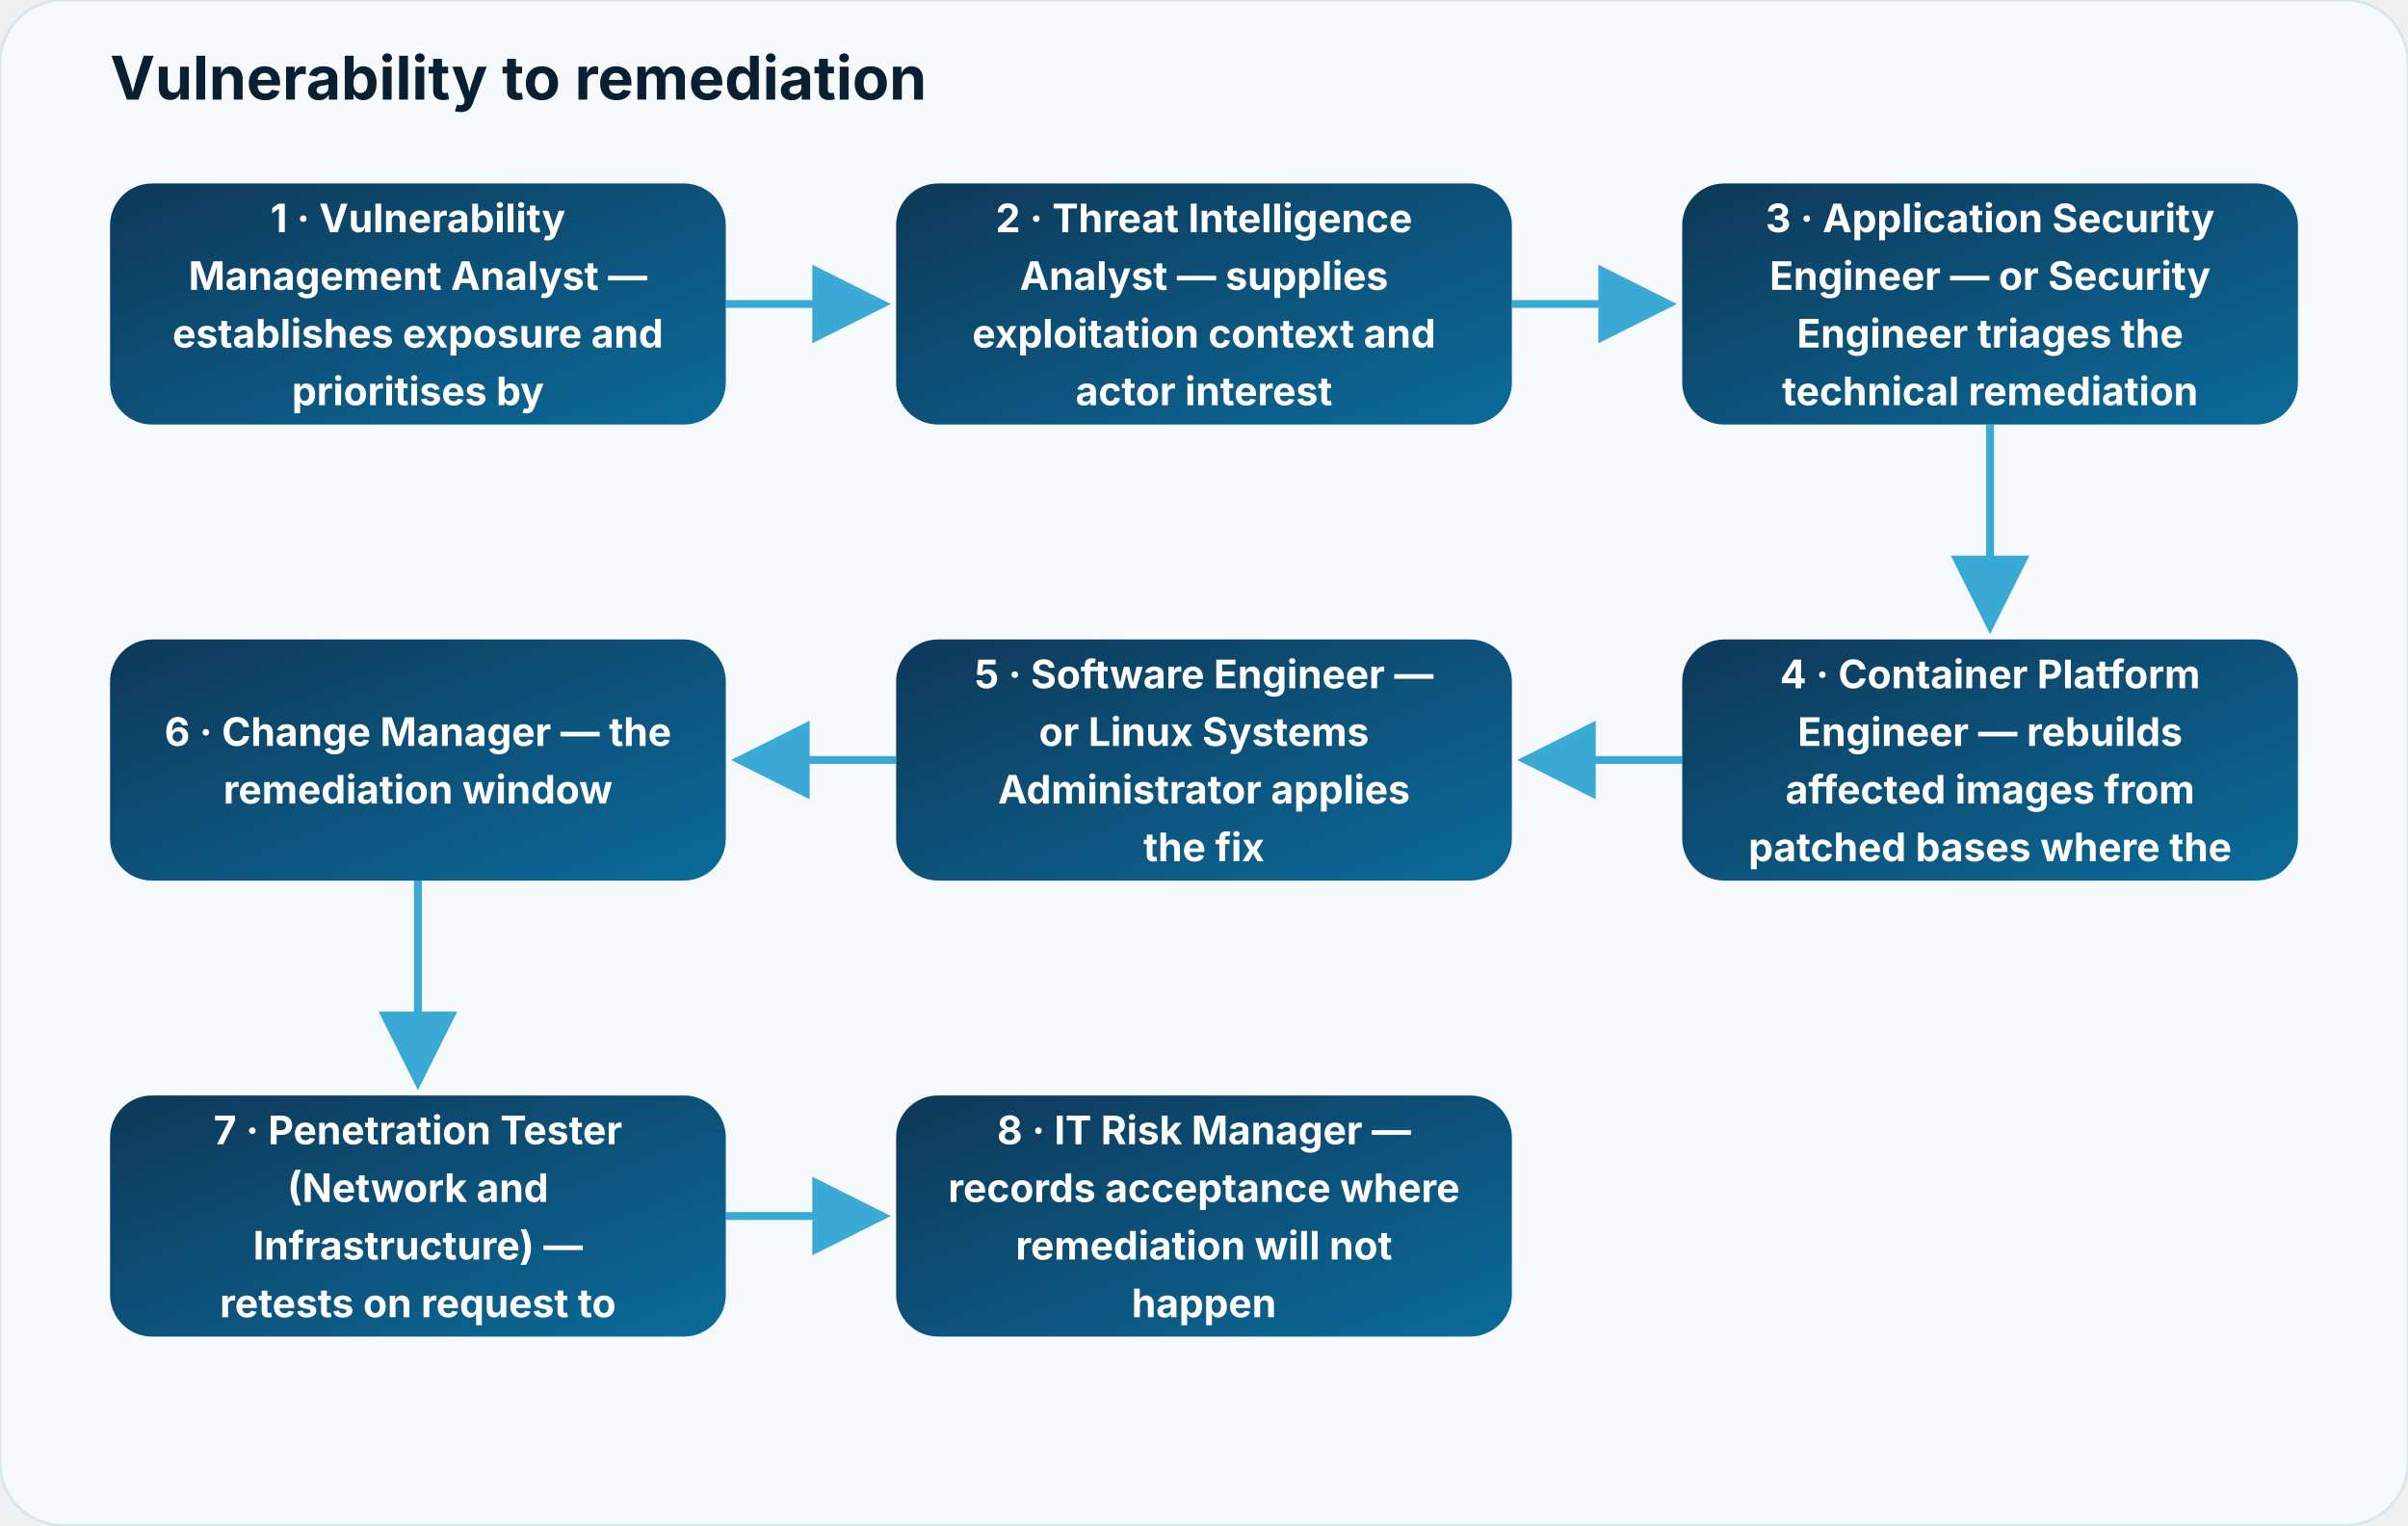
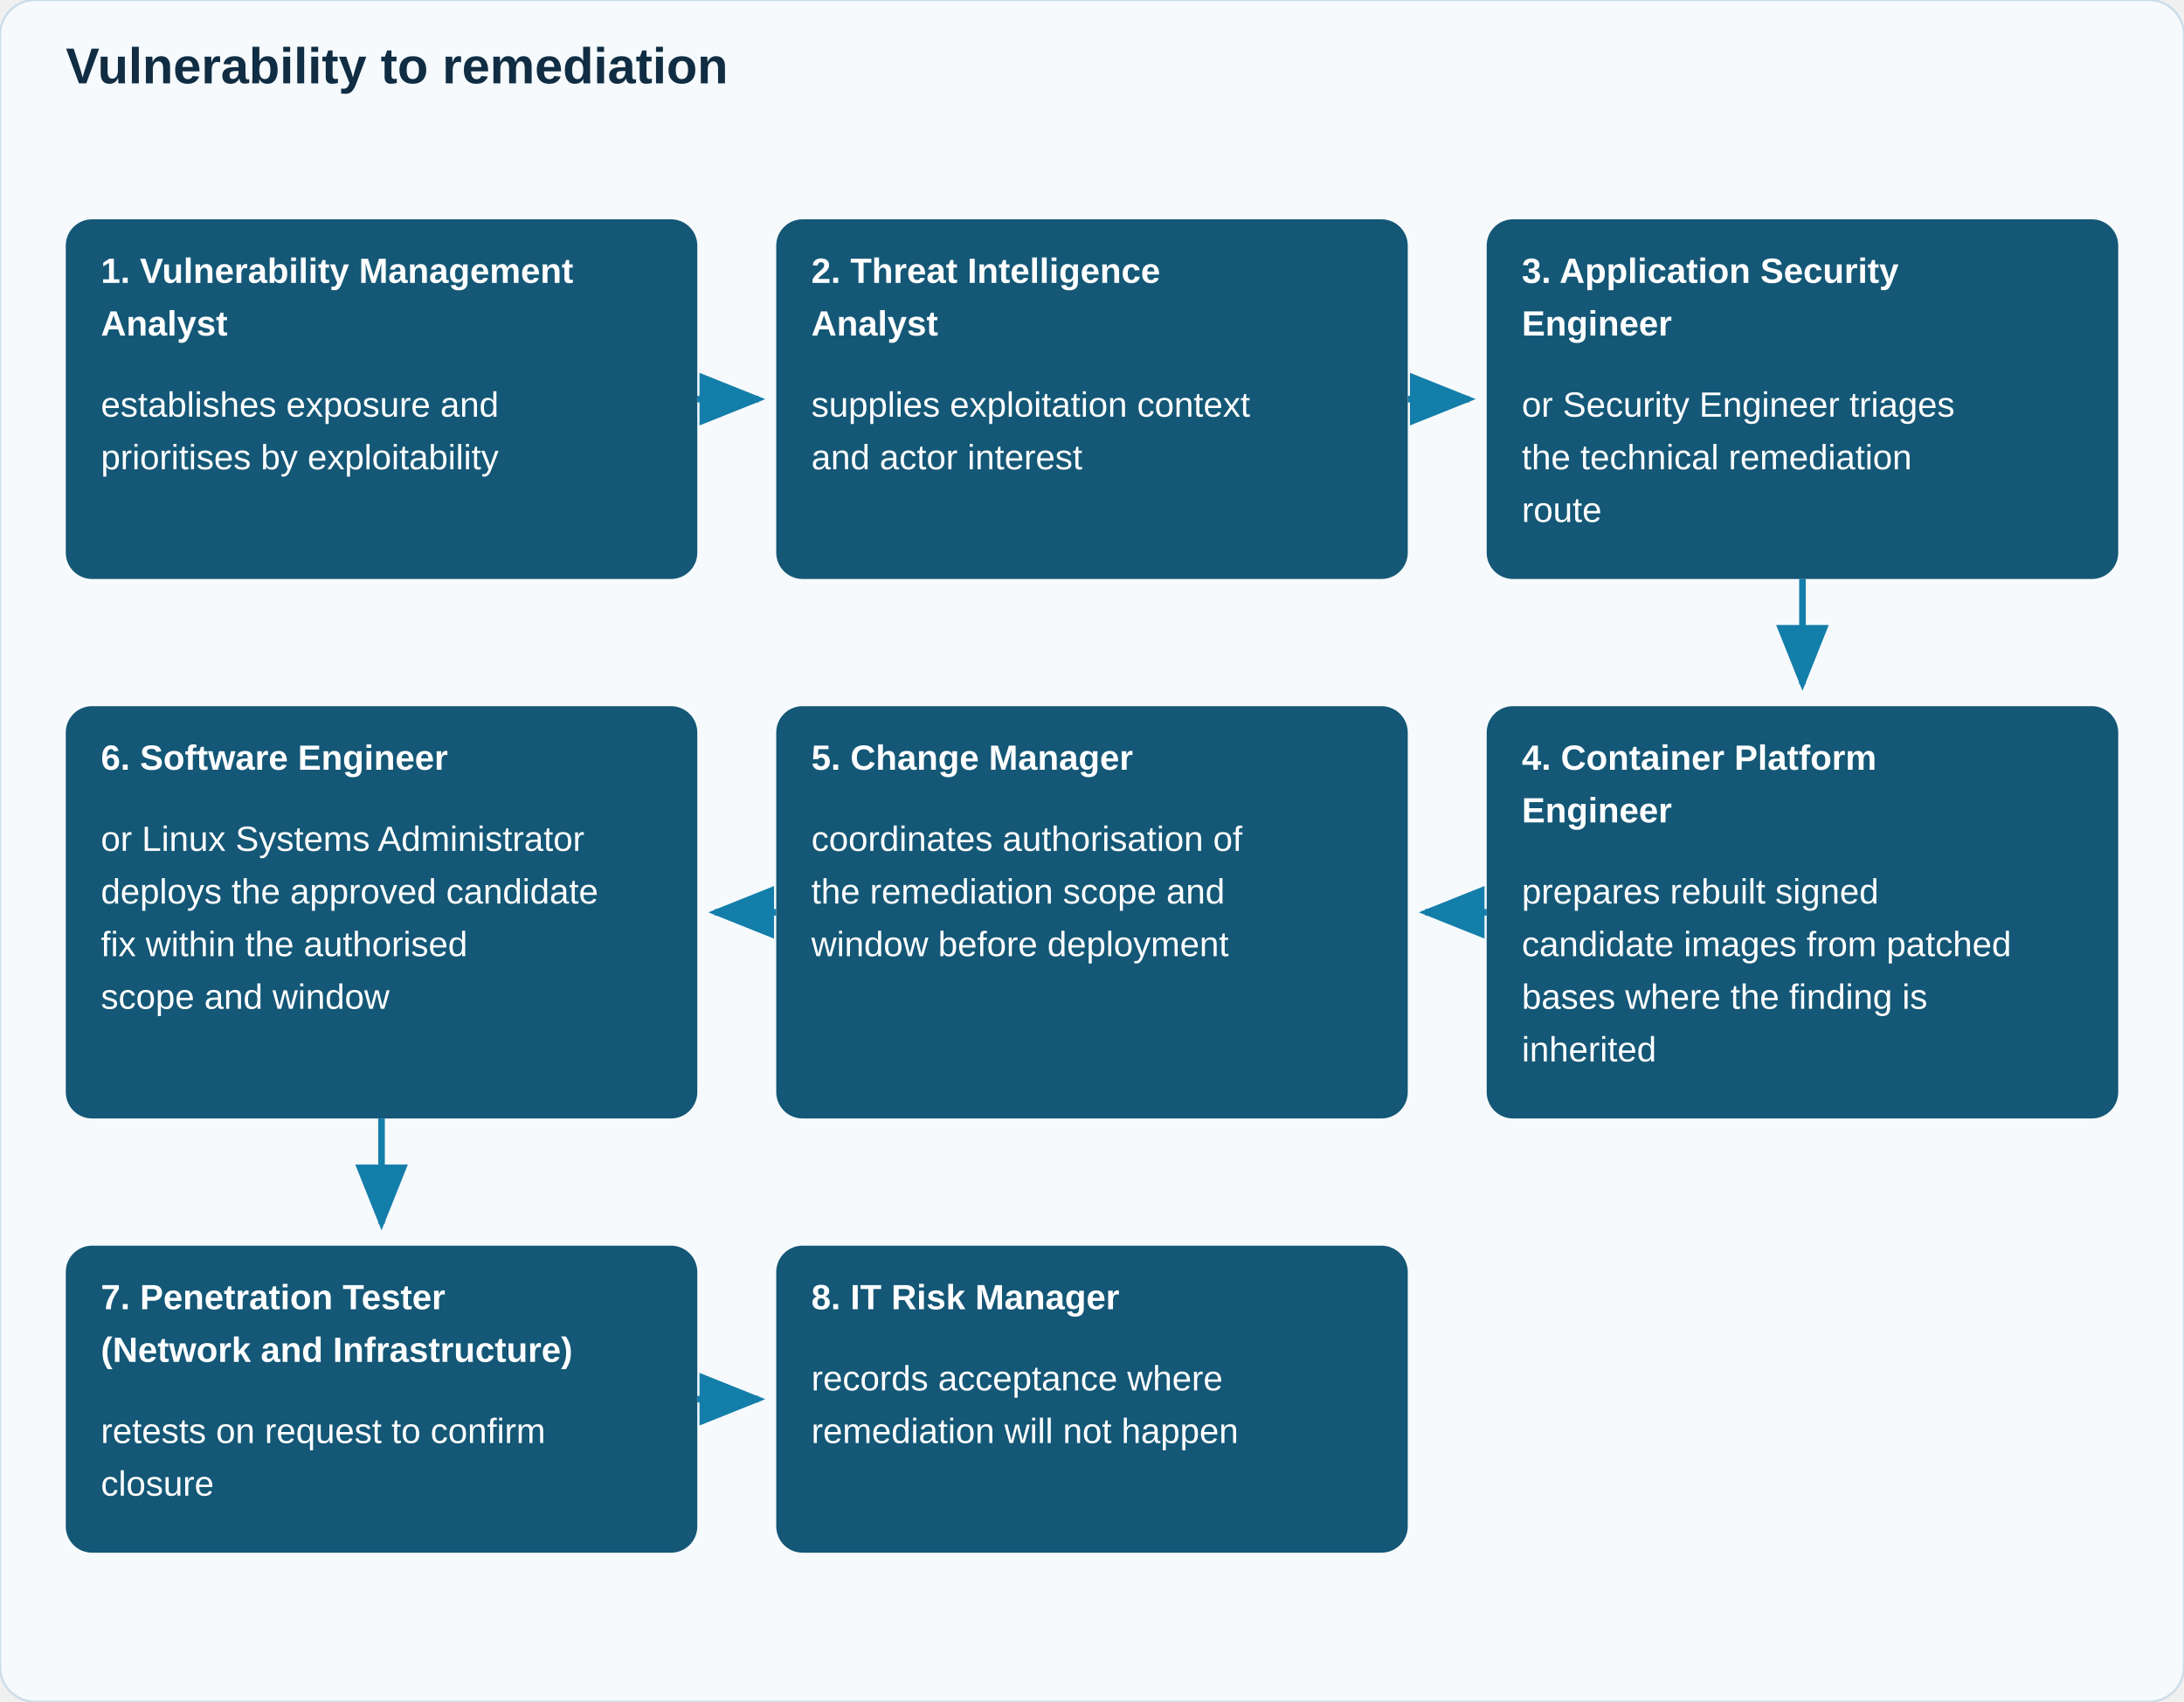
- <svg xmlns="http://www.w3.org/2000/svg" viewBox="0 0 919 582" role="img" aria-labelledby="t d">
+ <svg xmlns="http://www.w3.org/2000/svg" class="ai-inline-diagram-svg" viewBox="0 0 996 776" role="img" aria-labelledby="workflow-vulnerability-to-remediation-title workflow-vulnerability-to-remediation-description">
  <defs>
-     <linearGradient id="g" x1="0" y1="0" x2="1" y2="1">
-       <stop offset="0" stop-color="#0e3859" />
-       <stop offset="1" stop-color="#0b6b9a" />
-     </linearGradient>
-     <marker id="a" markerWidth="10" markerHeight="10" refX="8" refY="5" orient="auto">
-       <path d="M0,0 L10,5 L0,10 z" fill="#3ba9d6" />
+     <marker id="workflow-vulnerability-to-remediation-arrow" markerWidth="10" markerHeight="8" refX="9" refY="4" orient="auto">
+       <path d="M0,0 L10,4 L0,8 z" fill="#147eaa" />
    </marker>
  </defs>
-   <rect width="100%" height="100%" rx="24" fill="#f6fafc" stroke="#d6e6ee" />
-   <text x="42" y="38" font-family="Inter,Arial,sans-serif" font-size="23" font-weight="700" fill="#0b1f33">Vulnerability to remediation</text>
-   <path d="M 277 116.0 L 334 116.0" fill="none" stroke="#3ba9d6" stroke-width="3" marker-end="url(#a)" />
-   <path d="M 577 116.0 L 634 116.0" fill="none" stroke="#3ba9d6" stroke-width="3" marker-end="url(#a)" />
-   <path d="M 759.5 162 L 759.5 192 L 759.5 192 L 759.5 236" fill="none" stroke="#3ba9d6" stroke-width="3" marker-end="url(#a)" />
-   <path d="M 642 290.0 L 585 290.0" fill="none" stroke="#3ba9d6" stroke-width="3" marker-end="url(#a)" />
-   <path d="M 342 290.0 L 285 290.0" fill="none" stroke="#3ba9d6" stroke-width="3" marker-end="url(#a)" />
-   <path d="M 159.5 336 L 159.5 366 L 159.5 366 L 159.5 410" fill="none" stroke="#3ba9d6" stroke-width="3" marker-end="url(#a)" />
-   <path d="M 277 464.0 L 334 464.0" fill="none" stroke="#3ba9d6" stroke-width="3" marker-end="url(#a)" />
-   <rect x="42" y="70" width="235" height="92" rx="16" fill="url(#g)" />
-   <text x="159.5" y="83.0" text-anchor="middle" dominant-baseline="middle" font-family="Inter,Arial,sans-serif" font-size="15" font-weight="650" fill="#fff">1 · Vulnerability</text>
-   <text x="159.5" y="105.0" text-anchor="middle" dominant-baseline="middle" font-family="Inter,Arial,sans-serif" font-size="15" font-weight="650" fill="#fff">Management Analyst —</text>
-   <text x="159.5" y="127.0" text-anchor="middle" dominant-baseline="middle" font-family="Inter,Arial,sans-serif" font-size="15" font-weight="650" fill="#fff">establishes exposure and</text>
-   <text x="159.5" y="149.0" text-anchor="middle" dominant-baseline="middle" font-family="Inter,Arial,sans-serif" font-size="15" font-weight="650" fill="#fff">prioritises by</text>
-   <rect x="342" y="70" width="235" height="92" rx="16" fill="url(#g)" />
-   <text x="459.5" y="83.0" text-anchor="middle" dominant-baseline="middle" font-family="Inter,Arial,sans-serif" font-size="15" font-weight="650" fill="#fff">2 · Threat Intelligence</text>
-   <text x="459.5" y="105.0" text-anchor="middle" dominant-baseline="middle" font-family="Inter,Arial,sans-serif" font-size="15" font-weight="650" fill="#fff">Analyst — supplies</text>
-   <text x="459.5" y="127.0" text-anchor="middle" dominant-baseline="middle" font-family="Inter,Arial,sans-serif" font-size="15" font-weight="650" fill="#fff">exploitation context and</text>
-   <text x="459.5" y="149.0" text-anchor="middle" dominant-baseline="middle" font-family="Inter,Arial,sans-serif" font-size="15" font-weight="650" fill="#fff">actor interest</text>
-   <rect x="642" y="70" width="235" height="92" rx="16" fill="url(#g)" />
-   <text x="759.5" y="83.0" text-anchor="middle" dominant-baseline="middle" font-family="Inter,Arial,sans-serif" font-size="15" font-weight="650" fill="#fff">3 · Application Security</text>
-   <text x="759.5" y="105.0" text-anchor="middle" dominant-baseline="middle" font-family="Inter,Arial,sans-serif" font-size="15" font-weight="650" fill="#fff">Engineer — or Security</text>
-   <text x="759.5" y="127.0" text-anchor="middle" dominant-baseline="middle" font-family="Inter,Arial,sans-serif" font-size="15" font-weight="650" fill="#fff">Engineer triages the</text>
-   <text x="759.5" y="149.0" text-anchor="middle" dominant-baseline="middle" font-family="Inter,Arial,sans-serif" font-size="15" font-weight="650" fill="#fff">technical remediation</text>
-   <rect x="642" y="244" width="235" height="92" rx="16" fill="url(#g)" />
-   <text x="759.5" y="257.0" text-anchor="middle" dominant-baseline="middle" font-family="Inter,Arial,sans-serif" font-size="15" font-weight="650" fill="#fff">4 · Container Platform</text>
-   <text x="759.5" y="279.0" text-anchor="middle" dominant-baseline="middle" font-family="Inter,Arial,sans-serif" font-size="15" font-weight="650" fill="#fff">Engineer — rebuilds</text>
-   <text x="759.5" y="301.0" text-anchor="middle" dominant-baseline="middle" font-family="Inter,Arial,sans-serif" font-size="15" font-weight="650" fill="#fff">affected images from</text>
-   <text x="759.5" y="323.0" text-anchor="middle" dominant-baseline="middle" font-family="Inter,Arial,sans-serif" font-size="15" font-weight="650" fill="#fff">patched bases where the</text>
-   <rect x="342" y="244" width="235" height="92" rx="16" fill="url(#g)" />
-   <text x="459.5" y="257.0" text-anchor="middle" dominant-baseline="middle" font-family="Inter,Arial,sans-serif" font-size="15" font-weight="650" fill="#fff">5 · Software Engineer —</text>
-   <text x="459.5" y="279.0" text-anchor="middle" dominant-baseline="middle" font-family="Inter,Arial,sans-serif" font-size="15" font-weight="650" fill="#fff">or Linux Systems</text>
-   <text x="459.5" y="301.0" text-anchor="middle" dominant-baseline="middle" font-family="Inter,Arial,sans-serif" font-size="15" font-weight="650" fill="#fff">Administrator applies</text>
-   <text x="459.5" y="323.0" text-anchor="middle" dominant-baseline="middle" font-family="Inter,Arial,sans-serif" font-size="15" font-weight="650" fill="#fff">the fix</text>
-   <rect x="42" y="244" width="235" height="92" rx="16" fill="url(#g)" />
-   <text x="159.5" y="279.0" text-anchor="middle" dominant-baseline="middle" font-family="Inter,Arial,sans-serif" font-size="15" font-weight="650" fill="#fff">6 · Change Manager — the</text>
-   <text x="159.5" y="301.0" text-anchor="middle" dominant-baseline="middle" font-family="Inter,Arial,sans-serif" font-size="15" font-weight="650" fill="#fff">remediation window</text>
-   <rect x="42" y="418" width="235" height="92" rx="16" fill="url(#g)" />
-   <text x="159.5" y="431.0" text-anchor="middle" dominant-baseline="middle" font-family="Inter,Arial,sans-serif" font-size="15" font-weight="650" fill="#fff">7 · Penetration Tester</text>
-   <text x="159.5" y="453.0" text-anchor="middle" dominant-baseline="middle" font-family="Inter,Arial,sans-serif" font-size="15" font-weight="650" fill="#fff">(Network and</text>
-   <text x="159.5" y="475.0" text-anchor="middle" dominant-baseline="middle" font-family="Inter,Arial,sans-serif" font-size="15" font-weight="650" fill="#fff">Infrastructure) —</text>
-   <text x="159.5" y="497.0" text-anchor="middle" dominant-baseline="middle" font-family="Inter,Arial,sans-serif" font-size="15" font-weight="650" fill="#fff">retests on request to</text>
-   <rect x="342" y="418" width="235" height="92" rx="16" fill="url(#g)" />
-   <text x="459.5" y="431.0" text-anchor="middle" dominant-baseline="middle" font-family="Inter,Arial,sans-serif" font-size="15" font-weight="650" fill="#fff">8 · IT Risk Manager —</text>
-   <text x="459.5" y="453.0" text-anchor="middle" dominant-baseline="middle" font-family="Inter,Arial,sans-serif" font-size="15" font-weight="650" fill="#fff">records acceptance where</text>
-   <text x="459.5" y="475.0" text-anchor="middle" dominant-baseline="middle" font-family="Inter,Arial,sans-serif" font-size="15" font-weight="650" fill="#fff">remediation will not</text>
-   <text x="459.5" y="497.0" text-anchor="middle" dominant-baseline="middle" font-family="Inter,Arial,sans-serif" font-size="15" font-weight="650" fill="#fff">happen</text>
+   <rect width="100%" height="100%" rx="16" fill="#f6fafc" stroke="#cbdde8" />
+   <text x="30" y="38" font-family="Arial,Helvetica,sans-serif" font-size="23" fill="#102d43" font-weight="700" text-anchor="start">Vulnerability to remediation</text>
+   <path d="M318,182 L346,182" fill="none" stroke="#147eaa" stroke-width="3" marker-end="url(#workflow-vulnerability-to-remediation-arrow)" />
+   <path d="M642,182 L670,182" fill="none" stroke="#147eaa" stroke-width="3" marker-end="url(#workflow-vulnerability-to-remediation-arrow)" />
+   <path d="M822,264 L822,312" fill="none" stroke="#147eaa" stroke-width="3" marker-end="url(#workflow-vulnerability-to-remediation-arrow)" />
+   <path d="M678,416 L650,416" fill="none" stroke="#147eaa" stroke-width="3" marker-end="url(#workflow-vulnerability-to-remediation-arrow)" />
+   <path d="M354,416 L326,416" fill="none" stroke="#147eaa" stroke-width="3" marker-end="url(#workflow-vulnerability-to-remediation-arrow)" />
+   <path d="M174,510 L174,558" fill="none" stroke="#147eaa" stroke-width="3" marker-end="url(#workflow-vulnerability-to-remediation-arrow)" />
+   <path d="M318,638 L346,638" fill="none" stroke="#147eaa" stroke-width="3" marker-end="url(#workflow-vulnerability-to-remediation-arrow)" />
+   <g data-step="1">
+     <rect x="30" y="100" width="288" height="164" rx="12" fill="#145776" />
+     <text x="46" y="129" font-family="Arial,Helvetica,sans-serif" font-size="16" fill="#ffffff" font-weight="700" text-anchor="start">1. Vulnerability Management</text>
+     <text x="46" y="153" font-family="Arial,Helvetica,sans-serif" font-size="16" fill="#ffffff" font-weight="700" text-anchor="start">Analyst</text>
+     <text x="46" y="190" font-family="Arial,Helvetica,sans-serif" font-size="16" fill="#ffffff" font-weight="400" text-anchor="start">establishes exposure and</text>
+     <text x="46" y="214" font-family="Arial,Helvetica,sans-serif" font-size="16" fill="#ffffff" font-weight="400" text-anchor="start">prioritises by exploitability</text>
+   </g>
+   <g data-step="2">
+     <rect x="354" y="100" width="288" height="164" rx="12" fill="#145776" />
+     <text x="370" y="129" font-family="Arial,Helvetica,sans-serif" font-size="16" fill="#ffffff" font-weight="700" text-anchor="start">2. Threat Intelligence</text>
+     <text x="370" y="153" font-family="Arial,Helvetica,sans-serif" font-size="16" fill="#ffffff" font-weight="700" text-anchor="start">Analyst</text>
+     <text x="370" y="190" font-family="Arial,Helvetica,sans-serif" font-size="16" fill="#ffffff" font-weight="400" text-anchor="start">supplies exploitation context</text>
+     <text x="370" y="214" font-family="Arial,Helvetica,sans-serif" font-size="16" fill="#ffffff" font-weight="400" text-anchor="start">and actor interest</text>
+   </g>
+   <g data-step="3">
+     <rect x="678" y="100" width="288" height="164" rx="12" fill="#145776" />
+     <text x="694" y="129" font-family="Arial,Helvetica,sans-serif" font-size="16" fill="#ffffff" font-weight="700" text-anchor="start">3. Application Security</text>
+     <text x="694" y="153" font-family="Arial,Helvetica,sans-serif" font-size="16" fill="#ffffff" font-weight="700" text-anchor="start">Engineer</text>
+     <text x="694" y="190" font-family="Arial,Helvetica,sans-serif" font-size="16" fill="#ffffff" font-weight="400" text-anchor="start">or Security Engineer triages</text>
+     <text x="694" y="214" font-family="Arial,Helvetica,sans-serif" font-size="16" fill="#ffffff" font-weight="400" text-anchor="start">the technical remediation</text>
+     <text x="694" y="238" font-family="Arial,Helvetica,sans-serif" font-size="16" fill="#ffffff" font-weight="400" text-anchor="start">route</text>
+   </g>
+   <g data-step="4">
+     <rect x="678" y="322" width="288" height="188" rx="12" fill="#145776" />
+     <text x="694" y="351" font-family="Arial,Helvetica,sans-serif" font-size="16" fill="#ffffff" font-weight="700" text-anchor="start">4. Container Platform</text>
+     <text x="694" y="375" font-family="Arial,Helvetica,sans-serif" font-size="16" fill="#ffffff" font-weight="700" text-anchor="start">Engineer</text>
+     <text x="694" y="412" font-family="Arial,Helvetica,sans-serif" font-size="16" fill="#ffffff" font-weight="400" text-anchor="start">prepares rebuilt signed</text>
+     <text x="694" y="436" font-family="Arial,Helvetica,sans-serif" font-size="16" fill="#ffffff" font-weight="400" text-anchor="start">candidate images from patched</text>
+     <text x="694" y="460" font-family="Arial,Helvetica,sans-serif" font-size="16" fill="#ffffff" font-weight="400" text-anchor="start">bases where the finding is</text>
+     <text x="694" y="484" font-family="Arial,Helvetica,sans-serif" font-size="16" fill="#ffffff" font-weight="400" text-anchor="start">inherited</text>
+   </g>
+   <g data-step="5">
+     <rect x="354" y="322" width="288" height="188" rx="12" fill="#145776" />
+     <text x="370" y="351" font-family="Arial,Helvetica,sans-serif" font-size="16" fill="#ffffff" font-weight="700" text-anchor="start">5. Change Manager</text>
+     <text x="370" y="388" font-family="Arial,Helvetica,sans-serif" font-size="16" fill="#ffffff" font-weight="400" text-anchor="start">coordinates authorisation of</text>
+     <text x="370" y="412" font-family="Arial,Helvetica,sans-serif" font-size="16" fill="#ffffff" font-weight="400" text-anchor="start">the remediation scope and</text>
+     <text x="370" y="436" font-family="Arial,Helvetica,sans-serif" font-size="16" fill="#ffffff" font-weight="400" text-anchor="start">window before deployment</text>
+   </g>
+   <g data-step="6">
+     <rect x="30" y="322" width="288" height="188" rx="12" fill="#145776" />
+     <text x="46" y="351" font-family="Arial,Helvetica,sans-serif" font-size="16" fill="#ffffff" font-weight="700" text-anchor="start">6. Software Engineer</text>
+     <text x="46" y="388" font-family="Arial,Helvetica,sans-serif" font-size="16" fill="#ffffff" font-weight="400" text-anchor="start">or Linux Systems Administrator</text>
+     <text x="46" y="412" font-family="Arial,Helvetica,sans-serif" font-size="16" fill="#ffffff" font-weight="400" text-anchor="start">deploys the approved candidate</text>
+     <text x="46" y="436" font-family="Arial,Helvetica,sans-serif" font-size="16" fill="#ffffff" font-weight="400" text-anchor="start">fix within the authorised</text>
+     <text x="46" y="460" font-family="Arial,Helvetica,sans-serif" font-size="16" fill="#ffffff" font-weight="400" text-anchor="start">scope and window</text>
+   </g>
+   <g data-step="7">
+     <rect x="30" y="568" width="288" height="140" rx="12" fill="#145776" />
+     <text x="46" y="597" font-family="Arial,Helvetica,sans-serif" font-size="16" fill="#ffffff" font-weight="700" text-anchor="start">7. Penetration Tester</text>
+     <text x="46" y="621" font-family="Arial,Helvetica,sans-serif" font-size="16" fill="#ffffff" font-weight="700" text-anchor="start">(Network and Infrastructure)</text>
+     <text x="46" y="658" font-family="Arial,Helvetica,sans-serif" font-size="16" fill="#ffffff" font-weight="400" text-anchor="start">retests on request to confirm</text>
+     <text x="46" y="682" font-family="Arial,Helvetica,sans-serif" font-size="16" fill="#ffffff" font-weight="400" text-anchor="start">closure</text>
+   </g>
+   <g data-step="8">
+     <rect x="354" y="568" width="288" height="140" rx="12" fill="#145776" />
+     <text x="370" y="597" font-family="Arial,Helvetica,sans-serif" font-size="16" fill="#ffffff" font-weight="700" text-anchor="start">8. IT Risk Manager</text>
+     <text x="370" y="634" font-family="Arial,Helvetica,sans-serif" font-size="16" fill="#ffffff" font-weight="400" text-anchor="start">records acceptance where</text>
+     <text x="370" y="658" font-family="Arial,Helvetica,sans-serif" font-size="16" fill="#ffffff" font-weight="400" text-anchor="start">remediation will not happen</text>
+   </g>
</svg>
